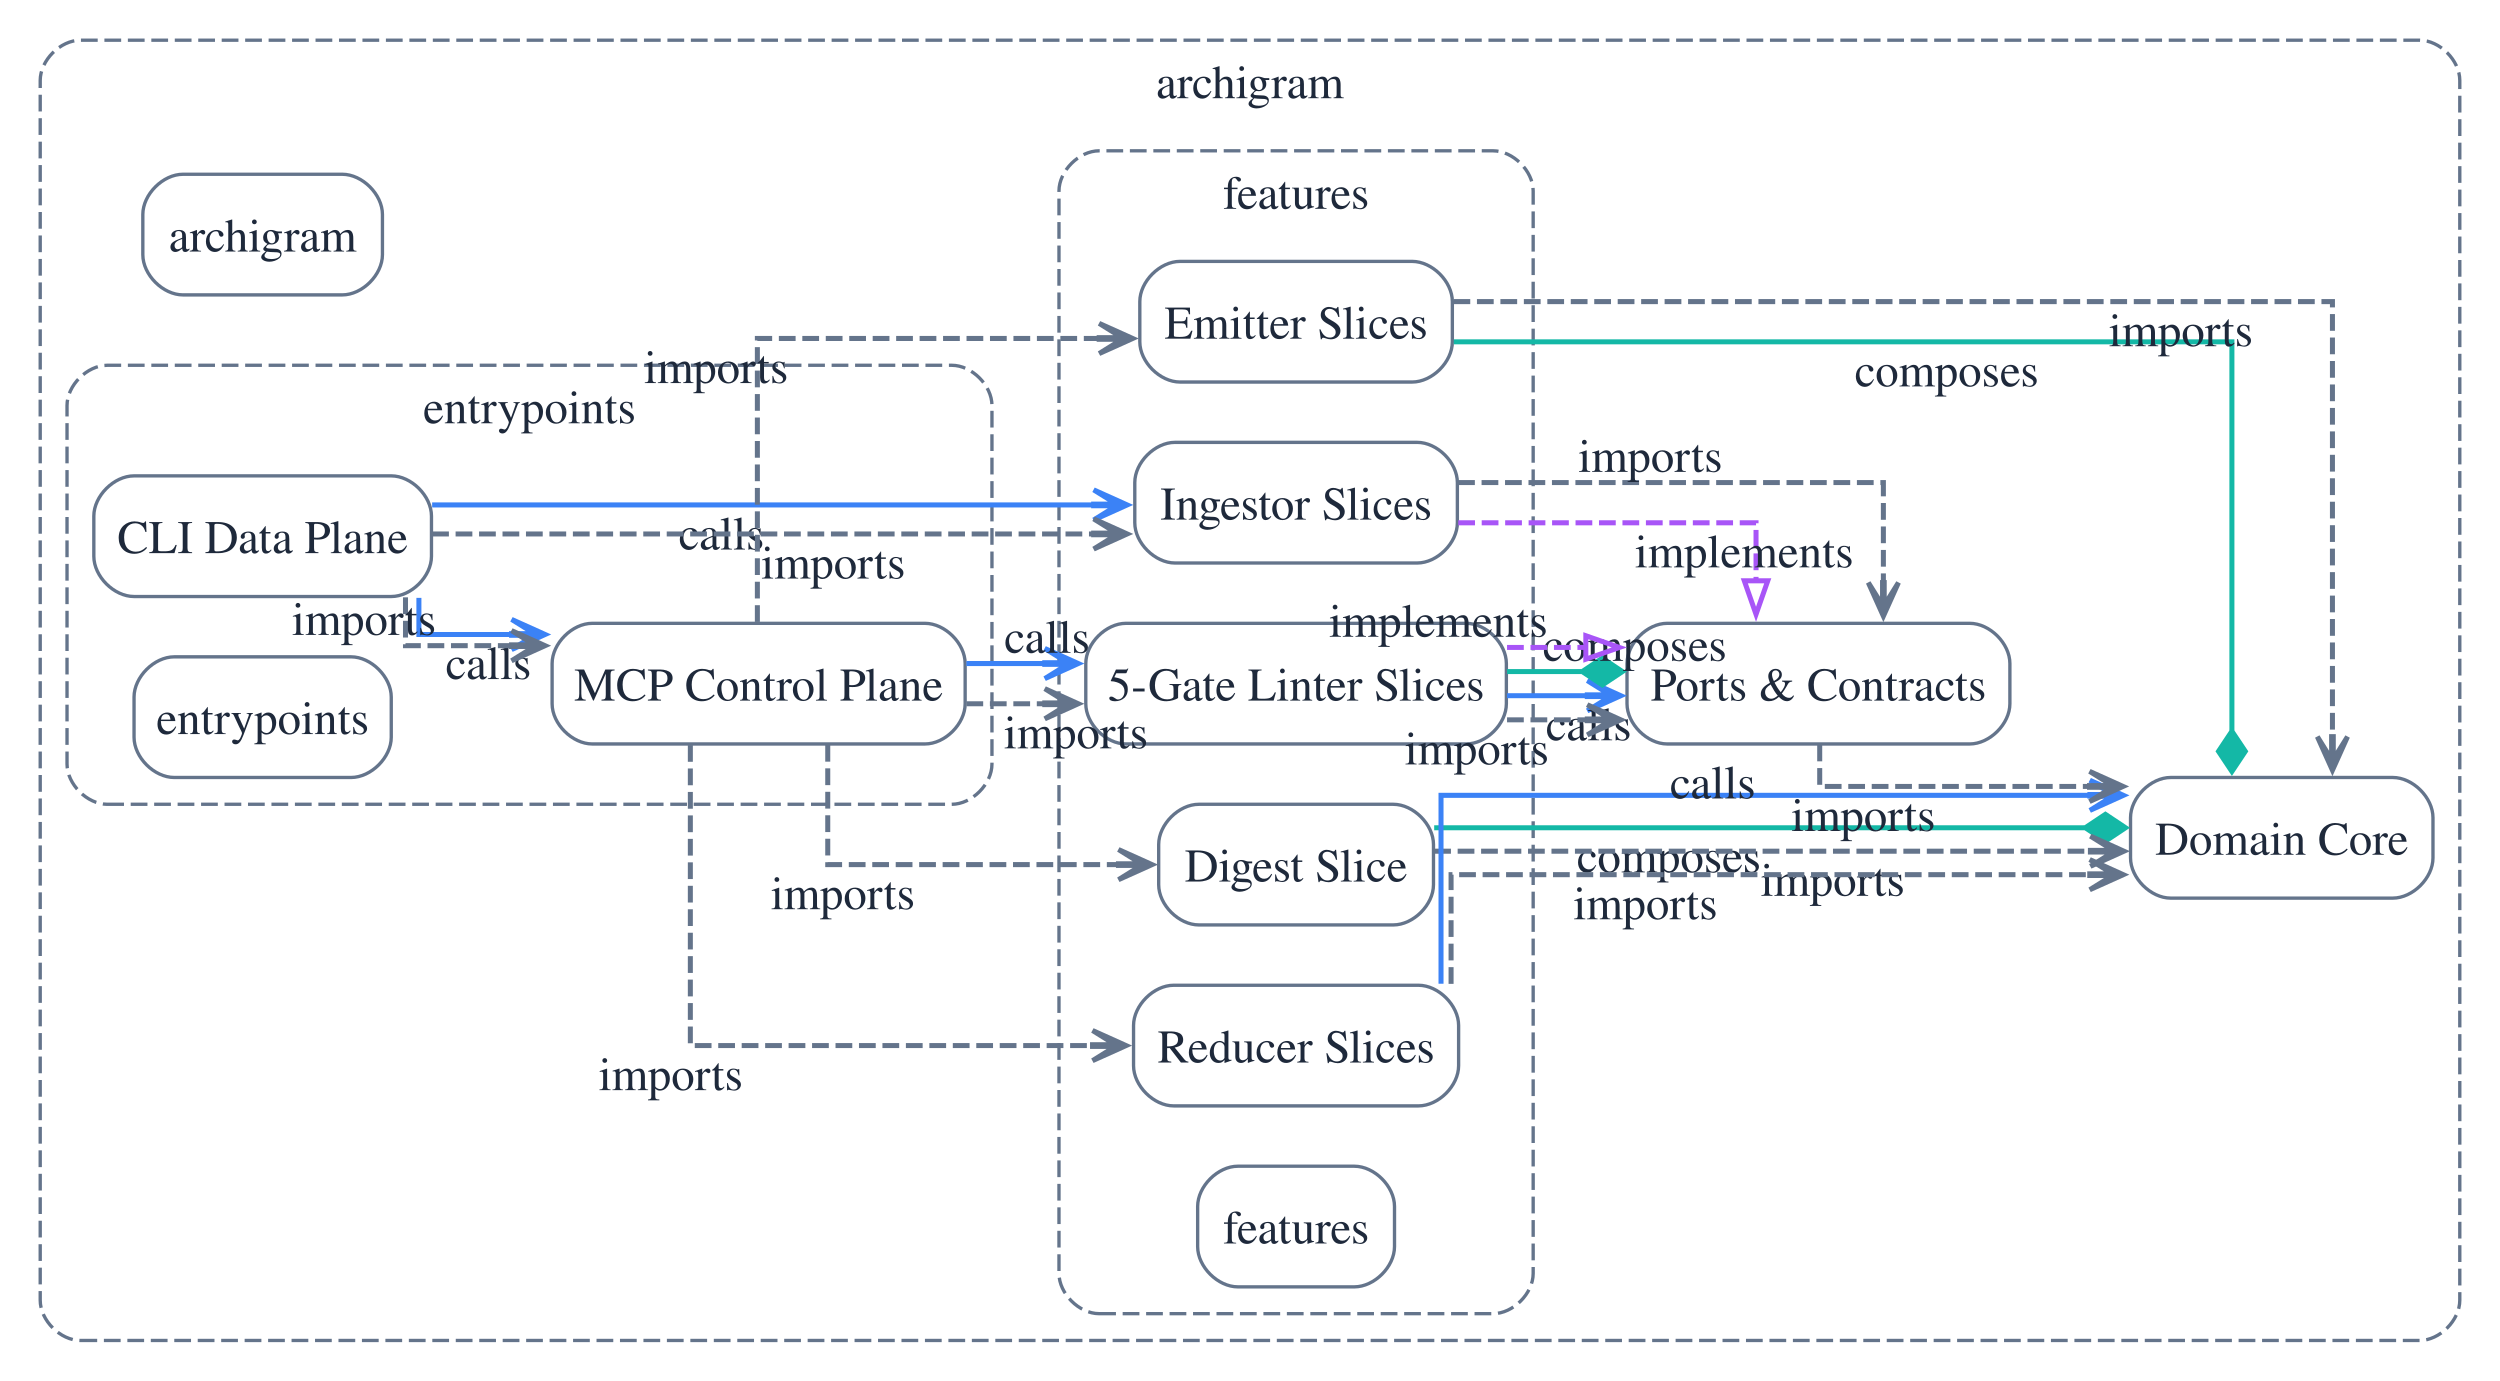
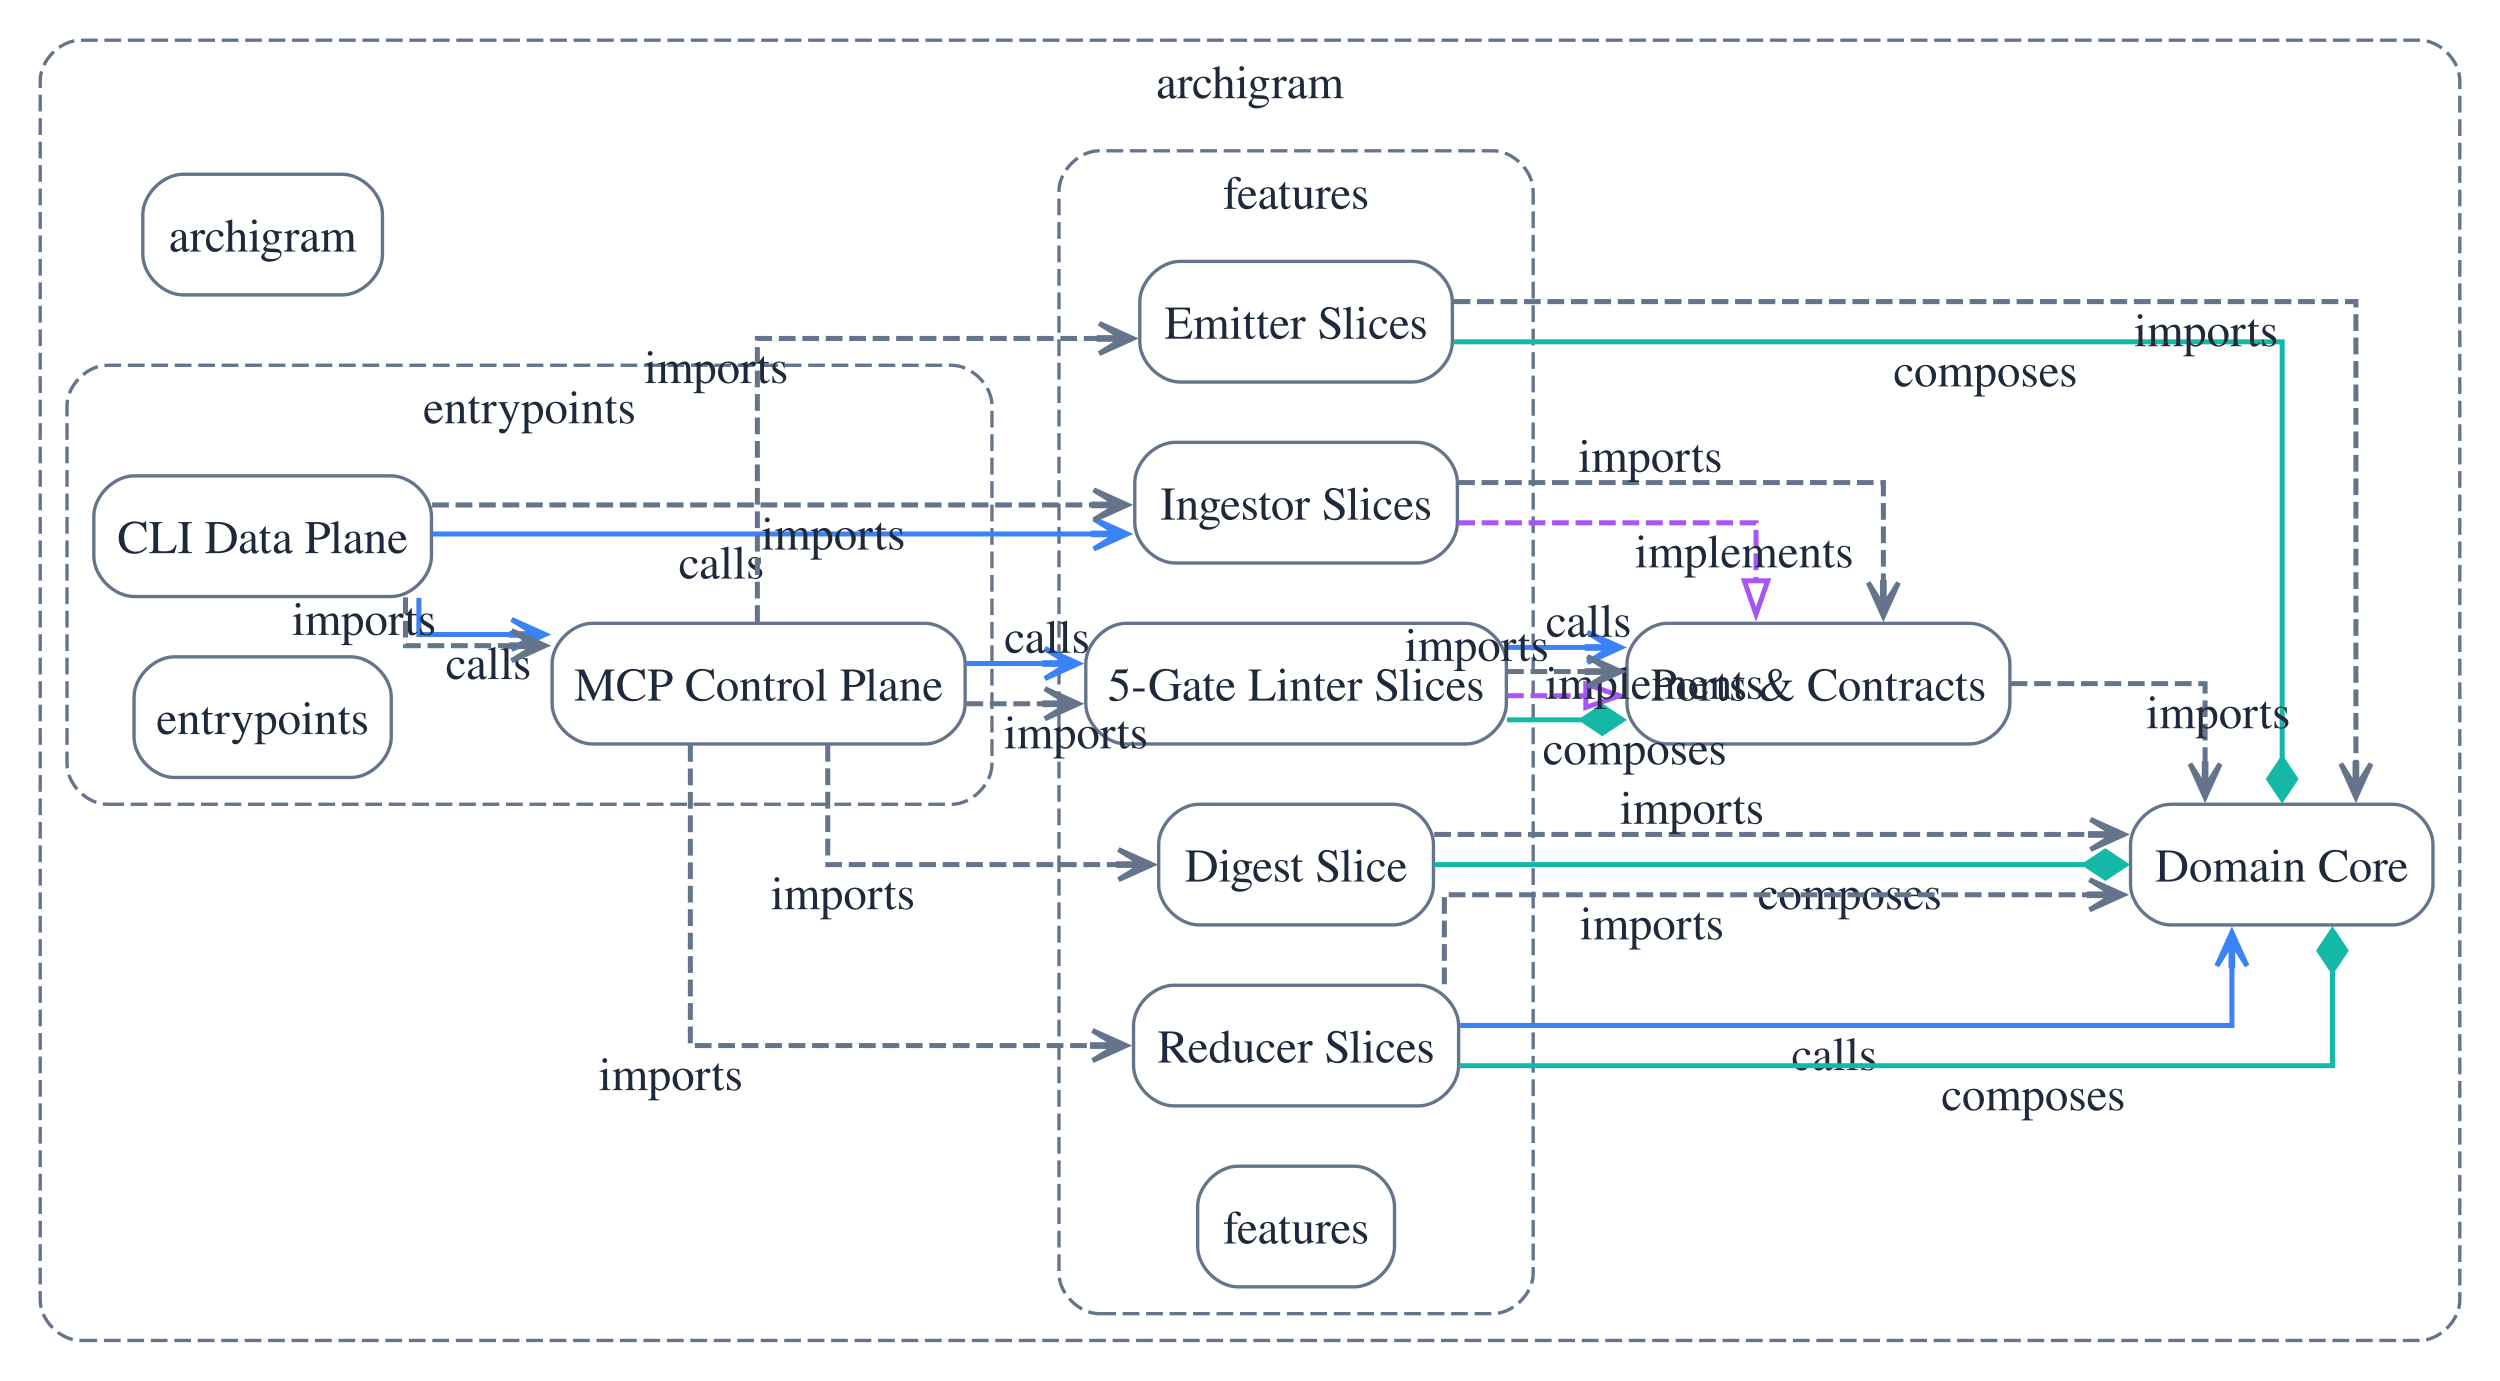
<svg xmlns="http://www.w3.org/2000/svg" width="746pt" height="412pt" viewBox="0.00 0.00 746.00 412.00">
  <g id="graph0" class="graph" transform="scale(1 1) rotate(0) translate(4 408)">
    <g id="clust1" class="cluster">
      <path fill="none" stroke="#64748b" stroke-dasharray="5,2" d="M20,-8C20,-8 718,-8 718,-8 724,-8 730,-14 730,-20 730,-20 730,-384 730,-384 730,-390 724,-396 718,-396 718,-396 20,-396 20,-396 14,-396 8,-390 8,-384 8,-384 8,-20 8,-20 8,-14 14,-8 20,-8" />
      <text xml:space="preserve" text-anchor="middle" x="369" y="-378.7" font-family="Times,serif" font-size="14.00" fill="#64748b">archigram</text>
    </g>
    <g id="clust2" class="cluster">
      <path fill="none" stroke="#64748b" stroke-dasharray="5,2" d="M28,-168C28,-168 280,-168 280,-168 286,-168 292,-174 292,-180 292,-180 292,-287 292,-287 292,-293 286,-299 280,-299 280,-299 28,-299 28,-299 22,-299 16,-293 16,-287 16,-287 16,-180 16,-180 16,-174 22,-168 28,-168" />
      <text xml:space="preserve" text-anchor="middle" x="154" y="-281.7" font-family="Times,serif" font-size="14.00" fill="#64748b">entrypoints</text>
    </g>
    <g id="clust3" class="cluster">
      <path fill="none" stroke="#64748b" stroke-dasharray="5,2" d="M324,-16C324,-16 441.5,-16 441.5,-16 447.5,-16 453.5,-22 453.5,-28 453.5,-28 453.5,-351 453.5,-351 453.5,-357 447.5,-363 441.5,-363 441.5,-363 324,-363 324,-363 318,-363 312,-357 312,-351 312,-351 312,-28 312,-28 312,-22 318,-16 324,-16" />
      <text xml:space="preserve" text-anchor="middle" x="382.75" y="-345.7" font-family="Times,serif" font-size="14.00" fill="#64748b">features</text>
    </g>
    <g id="node1" class="node">
      <path fill="none" stroke="#64748b" d="M98.12,-356C98.12,-356 50.62,-356 50.62,-356 44.62,-356 38.62,-350 38.62,-344 38.62,-344 38.62,-332 38.62,-332 38.62,-326 44.62,-320 50.62,-320 50.62,-320 98.12,-320 98.12,-320 104.12,-320 110.12,-326 110.12,-332 110.12,-332 110.12,-344 110.12,-344 110.12,-350 104.12,-356 98.12,-356" />
      <text xml:space="preserve" text-anchor="middle" x="74.38" y="-332.95" font-family="Times,serif" font-size="14.00" fill="#64748b">archigram</text>
    </g>
    <g id="node2" class="node">
      <path fill="none" stroke="#64748b" d="M100.75,-212C100.75,-212 48,-212 48,-212 42,-212 36,-206 36,-200 36,-200 36,-188 36,-188 36,-182 42,-176 48,-176 48,-176 100.75,-176 100.75,-176 106.75,-176 112.75,-182 112.75,-188 112.75,-188 112.75,-200 112.75,-200 112.75,-206 106.75,-212 100.75,-212" />
      <text xml:space="preserve" text-anchor="middle" x="74.38" y="-188.95" font-family="Times,serif" font-size="14.00" fill="#64748b">entrypoints</text>
    </g>
    <g id="node3" class="node">
      <path fill="none" stroke="#64748b" d="M112.75,-266C112.75,-266 36,-266 36,-266 30,-266 24,-260 24,-254 24,-254 24,-242 24,-242 24,-236 30,-230 36,-230 36,-230 112.75,-230 112.75,-230 118.75,-230 124.75,-236 124.75,-242 124.75,-242 124.75,-254 124.75,-254 124.75,-260 118.75,-266 112.75,-266" />
      <text xml:space="preserve" text-anchor="middle" x="74.38" y="-242.95" font-family="Times,serif" font-size="14.00" fill="#64748b">CLI Data Plane</text>
    </g>
    <g id="node4" class="node">
      <path fill="none" stroke="#64748b" d="M272,-222C272,-222 172.75,-222 172.75,-222 166.75,-222 160.75,-216 160.75,-210 160.75,-210 160.75,-198 160.75,-198 160.75,-192 166.75,-186 172.75,-186 172.75,-186 272,-186 272,-186 278,-186 284,-192 284,-198 284,-198 284,-210 284,-210 284,-216 278,-222 272,-222" />
      <text xml:space="preserve" text-anchor="middle" x="222.38" y="-198.95" font-family="Times,serif" font-size="14.00" fill="#64748b">MCP Control Plane</text>
    </g>
    <g id="edge3" class="edge">
      <path fill="none" stroke="#3b82f6" stroke-width="1.5" d="M121,-229.59C121,-223.7 121,-218.67 121,-218.67 121,-218.67 148.66,-218.67 148.66,-218.67" />
      <polygon fill="#3b82f6" stroke="#3b82f6" stroke-width="1.5" points="158.66,-218.67 148.66,-223.17 155.48,-218.92 148.66,-218.92 148.66,-218.67 148.66,-218.42 155.48,-218.42 148.66,-214.17 158.66,-218.67" />
      <text xml:space="preserve" text-anchor="middle" x="141.74" y="-205.37" font-family="Times,serif" font-size="14.00" fill="#64748b">calls</text>
    </g>
    <g id="edge4" class="edge">
      <path fill="none" stroke="#64748b" stroke-width="1.5" stroke-dasharray="5,2" d="M117,-229.76C117,-222.27 117,-215.33 117,-215.33 117,-215.33 148.64,-215.33 148.64,-215.33" />
      <polygon fill="#64748b" stroke="#64748b" stroke-width="1.5" points="158.64,-215.33 148.64,-219.83 155.47,-215.58 148.64,-215.58 148.64,-215.33 148.64,-215.08 155.47,-215.08 148.64,-210.83 158.64,-215.33" />
      <text xml:space="preserve" text-anchor="middle" x="104.61" y="-218.53" font-family="Times,serif" font-size="14.00" fill="#64748b">imports</text>
    </g>
    <g id="node8" class="node">
      <path fill="none" stroke="#64748b" d="M418.88,-276C418.88,-276 346.62,-276 346.62,-276 340.62,-276 334.62,-270 334.62,-264 334.62,-264 334.62,-252 334.62,-252 334.62,-246 340.62,-240 346.62,-240 346.62,-240 418.88,-240 418.88,-240 424.88,-240 430.88,-246 430.88,-252 430.88,-252 430.88,-264 430.88,-264 430.88,-270 424.88,-276 418.88,-276" />
      <text xml:space="preserve" text-anchor="middle" x="382.75" y="-252.95" font-family="Times,serif" font-size="14.00" fill="#64748b">Ingestor Slices</text>
    </g>
    <g id="edge1" class="edge">
-       <path fill="none" stroke="#3b82f6" stroke-width="1.5" d="M124.95,-257.33C124.95,-257.33 322.35,-257.33 322.35,-257.33" />
-       <polygon fill="#3b82f6" stroke="#3b82f6" stroke-width="1.5" points="332.35,-257.33 322.35,-261.83 329.18,-257.58 322.35,-257.58 322.35,-257.33 322.35,-257.08 329.18,-257.08 322.35,-252.83 332.35,-257.33" />
-       <text xml:space="preserve" text-anchor="middle" x="211.28" y="-244.03" font-family="Times,serif" font-size="14.00" fill="#64748b">calls</text>
+       <path fill="none" stroke="#3b82f6" stroke-width="1.5" d="M124.95,-248.67C124.95,-248.67 322.35,-248.67 322.35,-248.67" />
+       <polygon fill="#3b82f6" stroke="#3b82f6" stroke-width="1.5" points="332.35,-248.67 322.35,-253.17 329.18,-248.92 322.35,-248.92 322.35,-248.67 322.35,-248.42 329.18,-248.42 322.35,-244.17 332.35,-248.67" />
+       <text xml:space="preserve" text-anchor="middle" x="211.28" y="-235.37" font-family="Times,serif" font-size="14.00" fill="#64748b">calls</text>
    </g>
    <g id="edge2" class="edge">
-       <path fill="none" stroke="#64748b" stroke-width="1.5" stroke-dasharray="5,2" d="M124.95,-248.67C124.95,-248.67 322.35,-248.67 322.35,-248.67" />
-       <polygon fill="#64748b" stroke="#64748b" stroke-width="1.5" points="332.35,-248.67 322.35,-253.17 329.18,-248.92 322.35,-248.92 322.35,-248.67 322.35,-248.42 329.18,-248.42 322.35,-244.17 332.35,-248.67" />
-       <text xml:space="preserve" text-anchor="middle" x="244.65" y="-235.37" font-family="Times,serif" font-size="14.00" fill="#64748b">imports</text>
+       <path fill="none" stroke="#64748b" stroke-width="1.5" stroke-dasharray="5,2" d="M124.95,-257.33C124.95,-257.33 322.35,-257.33 322.35,-257.33" />
+       <polygon fill="#64748b" stroke="#64748b" stroke-width="1.5" points="332.35,-257.33 322.35,-261.83 329.18,-257.58 322.35,-257.58 322.35,-257.33 322.35,-257.08 329.18,-257.08 322.35,-252.83 332.35,-257.33" />
+       <text xml:space="preserve" text-anchor="middle" x="244.65" y="-244.03" font-family="Times,serif" font-size="14.00" fill="#64748b">imports</text>
    </g>
    <g id="node6" class="node">
      <path fill="none" stroke="#64748b" d="M411.75,-168C411.75,-168 353.75,-168 353.75,-168 347.75,-168 341.75,-162 341.75,-156 341.75,-156 341.75,-144 341.75,-144 341.75,-138 347.75,-132 353.75,-132 353.75,-132 411.75,-132 411.75,-132 417.75,-132 423.75,-138 423.75,-144 423.75,-144 423.75,-156 423.75,-156 423.75,-162 417.75,-168 411.75,-168" />
      <text xml:space="preserve" text-anchor="middle" x="382.75" y="-144.95" font-family="Times,serif" font-size="14.00" fill="#64748b">Digest Slice</text>
    </g>
-     <g id="edge17" class="edge">
+     <g id="edge18" class="edge">
      <path fill="none" stroke="#64748b" stroke-width="1.5" stroke-dasharray="5,2" d="M243,-185.72C243,-170.05 243,-150 243,-150 243,-150 329.75,-150 329.75,-150" />
      <polygon fill="#64748b" stroke="#64748b" stroke-width="1.5" points="339.75,-150 329.75,-154.5 336.58,-150.25 329.75,-150.25 329.75,-150 329.75,-149.75 336.58,-149.75 329.75,-145.5 339.75,-150" />
      <text xml:space="preserve" text-anchor="middle" x="247.52" y="-136.7" font-family="Times,serif" font-size="14.00" fill="#64748b">imports</text>
    </g>
    <g id="node7" class="node">
      <path fill="none" stroke="#64748b" d="M417.38,-330C417.38,-330 348.12,-330 348.12,-330 342.12,-330 336.12,-324 336.12,-318 336.12,-318 336.12,-306 336.12,-306 336.12,-300 342.12,-294 348.12,-294 348.12,-294 417.38,-294 417.38,-294 423.38,-294 429.38,-300 429.38,-306 429.38,-306 429.38,-318 429.38,-318 429.38,-324 423.38,-330 417.38,-330" />
      <text xml:space="preserve" text-anchor="middle" x="382.75" y="-306.95" font-family="Times,serif" font-size="14.00" fill="#64748b">Emitter Slices</text>
    </g>
-     <g id="edge18" class="edge">
+     <g id="edge19" class="edge">
      <path fill="none" stroke="#64748b" stroke-width="1.5" stroke-dasharray="5,2" d="M222,-222.41C222,-252.04 222,-307 222,-307 222,-307 323.99,-307 323.99,-307" />
      <polygon fill="#64748b" stroke="#64748b" stroke-width="1.5" points="333.99,-307 323.99,-311.5 330.82,-307.25 323.99,-307.25 323.99,-307 323.99,-306.75 330.82,-306.75 323.99,-302.5 333.99,-307" />
      <text xml:space="preserve" text-anchor="middle" x="209.7" y="-293.7" font-family="Times,serif" font-size="14.00" fill="#64748b">imports</text>
    </g>
    <g id="node9" class="node">
      <path fill="none" stroke="#64748b" d="M433.5,-222C433.5,-222 332,-222 332,-222 326,-222 320,-216 320,-210 320,-210 320,-198 320,-198 320,-192 326,-186 332,-186 332,-186 433.5,-186 433.5,-186 439.5,-186 445.5,-192 445.5,-198 445.5,-198 445.5,-210 445.5,-210 445.5,-216 439.5,-222 433.5,-222" />
      <text xml:space="preserve" text-anchor="middle" x="382.75" y="-198.95" font-family="Times,serif" font-size="14.00" fill="#64748b">5-Gate Linter Slices</text>
    </g>
-     <g id="edge19" class="edge">
+     <g id="edge20" class="edge">
      <path fill="none" stroke="#3b82f6" stroke-width="1.5" d="M284.38,-210C284.38,-210 307.76,-210 307.76,-210" />
      <polygon fill="#3b82f6" stroke="#3b82f6" stroke-width="1.5" points="317.76,-210 307.76,-214.5 314.59,-210.25 307.76,-210.25 307.76,-210 307.76,-209.75 314.59,-209.75 307.76,-205.5 317.76,-210" />
      <text xml:space="preserve" text-anchor="middle" x="308.44" y="-213.2" font-family="Times,serif" font-size="14.00" fill="#64748b">calls</text>
    </g>
-     <g id="edge20" class="edge">
+     <g id="edge21" class="edge">
      <path fill="none" stroke="#64748b" stroke-width="1.5" stroke-dasharray="5,2" d="M284.38,-198C284.38,-198 307.76,-198 307.76,-198" />
      <polygon fill="#64748b" stroke="#64748b" stroke-width="1.5" points="317.76,-198 307.76,-202.5 314.59,-198.25 307.76,-198.25 307.76,-198 307.76,-197.75 314.59,-197.75 307.76,-193.5 317.76,-198" />
      <text xml:space="preserve" text-anchor="middle" x="317.07" y="-184.7" font-family="Times,serif" font-size="14.00" fill="#64748b">imports</text>
    </g>
    <g id="node10" class="node">
      <path fill="none" stroke="#64748b" d="M419.25,-114C419.25,-114 346.25,-114 346.25,-114 340.25,-114 334.25,-108 334.25,-102 334.25,-102 334.25,-90 334.25,-90 334.25,-84 340.25,-78 346.25,-78 346.25,-78 419.25,-78 419.25,-78 425.25,-78 431.25,-84 431.25,-90 431.25,-90 431.25,-102 431.25,-102 431.25,-108 425.25,-114 419.25,-114" />
      <text xml:space="preserve" text-anchor="middle" x="382.75" y="-90.95" font-family="Times,serif" font-size="14.00" fill="#64748b">Reducer Slices</text>
    </g>
-     <g id="edge21" class="edge">
+     <g id="edge22" class="edge">
      <path fill="none" stroke="#64748b" stroke-width="1.5" stroke-dasharray="5,2" d="M202,-185.68C202,-154.87 202,-96 202,-96 202,-96 322.01,-96 322.01,-96" />
      <polygon fill="#64748b" stroke="#64748b" stroke-width="1.5" points="332.01,-96 322.01,-100.5 328.84,-96.25 322.01,-96.25 322.01,-96 322.01,-95.75 328.84,-95.75 322.01,-91.5 332.01,-96" />
      <text xml:space="preserve" text-anchor="middle" x="196.16" y="-82.7" font-family="Times,serif" font-size="14.00" fill="#64748b">imports</text>
    </g>
    <g id="node5" class="node">
      <path fill="none" stroke="#64748b" d="M400.12,-60C400.12,-60 365.38,-60 365.38,-60 359.38,-60 353.38,-54 353.38,-48 353.38,-48 353.38,-36 353.38,-36 353.38,-30 359.38,-24 365.38,-24 365.38,-24 400.12,-24 400.12,-24 406.12,-24 412.12,-30 412.12,-36 412.12,-36 412.12,-48 412.12,-48 412.12,-54 406.12,-60 400.12,-60" />
      <text xml:space="preserve" text-anchor="middle" x="382.75" y="-36.95" font-family="Times,serif" font-size="14.00" fill="#64748b">features</text>
    </g>
    <g id="node11" class="node">
-       <path fill="none" stroke="#64748b" d="M710,-176C710,-176 643.75,-176 643.75,-176 637.75,-176 631.75,-170 631.75,-164 631.75,-164 631.75,-152 631.75,-152 631.75,-146 637.75,-140 643.75,-140 643.75,-140 710,-140 710,-140 716,-140 722,-146 722,-152 722,-152 722,-164 722,-164 722,-170 716,-176 710,-176" />
-       <text xml:space="preserve" text-anchor="middle" x="676.88" y="-152.95" font-family="Times,serif" font-size="14.00" fill="#64748b">Domain Core</text>
+       <path fill="none" stroke="#64748b" d="M710,-168C710,-168 643.75,-168 643.75,-168 637.75,-168 631.75,-162 631.75,-156 631.75,-156 631.75,-144 631.75,-144 631.75,-138 637.75,-132 643.75,-132 643.75,-132 710,-132 710,-132 716,-132 722,-138 722,-144 722,-144 722,-156 722,-156 722,-162 716,-168 710,-168" />
+       <text xml:space="preserve" text-anchor="middle" x="676.88" y="-144.95" font-family="Times,serif" font-size="14.00" fill="#64748b">Domain Core</text>
    </g>
    <g id="edge5" class="edge">
-       <path fill="none" stroke="#14b8a6" stroke-width="1.5" d="M423.96,-161C423.96,-161 618.03,-161 618.03,-161" />
-       <polygon fill="#14b8a6" stroke="#14b8a6" stroke-width="1.5" points="618.25,-161 624.25,-157 630.25,-161 624.25,-165 618.25,-161" />
-       <text xml:space="preserve" text-anchor="middle" x="493.99" y="-147.7" font-family="Times,serif" font-size="14.00" fill="#64748b">composes</text>
+       <path fill="none" stroke="#14b8a6" stroke-width="1.5" d="M423.96,-150C423.96,-150 618.03,-150 618.03,-150" />
+       <polygon fill="#14b8a6" stroke="#14b8a6" stroke-width="1.5" points="618.25,-150 624.25,-146 630.25,-150 624.25,-154 618.25,-150" />
+       <text xml:space="preserve" text-anchor="middle" x="547.99" y="-136.7" font-family="Times,serif" font-size="14.00" fill="#64748b">composes</text>
    </g>
    <g id="edge6" class="edge">
-       <path fill="none" stroke="#64748b" stroke-width="1.5" stroke-dasharray="5,2" d="M423.96,-154C423.96,-154 619.78,-154 619.78,-154" />
-       <polygon fill="#64748b" stroke="#64748b" stroke-width="1.5" points="629.78,-154 619.78,-158.5 626.61,-154.25 619.78,-154.25 619.78,-154 619.78,-153.75 626.61,-153.75 619.78,-149.5 629.78,-154" />
-       <text xml:space="preserve" text-anchor="middle" x="542.87" y="-140.7" font-family="Times,serif" font-size="14.00" fill="#64748b">imports</text>
+       <path fill="none" stroke="#64748b" stroke-width="1.5" stroke-dasharray="5,2" d="M423.96,-159C423.96,-159 619.78,-159 619.78,-159" />
+       <polygon fill="#64748b" stroke="#64748b" stroke-width="1.5" points="629.78,-159 619.78,-163.5 626.61,-159.25 619.78,-159.25 619.78,-159 619.78,-158.75 626.61,-158.75 619.78,-154.5 629.78,-159" />
+       <text xml:space="preserve" text-anchor="middle" x="500.87" y="-162.2" font-family="Times,serif" font-size="14.00" fill="#64748b">imports</text>
    </g>
    <g id="edge7" class="edge">
-       <path fill="none" stroke="#14b8a6" stroke-width="1.5" d="M429.81,-306C509.39,-306 662,-306 662,-306 662,-306 662,-190.02 662,-190.02" />
-       <polygon fill="#14b8a6" stroke="#14b8a6" stroke-width="1.5" points="662,-189.8 658,-183.8 662,-177.8 666,-183.8 662,-189.8" />
-       <text xml:space="preserve" text-anchor="middle" x="576.89" y="-292.7" font-family="Times,serif" font-size="14.00" fill="#64748b">composes</text>
+       <path fill="none" stroke="#14b8a6" stroke-width="1.5" d="M429.7,-306C512.77,-306 677,-306 677,-306 677,-306 677,-181.78 677,-181.78" />
+       <polygon fill="#14b8a6" stroke="#14b8a6" stroke-width="1.5" points="677,-181.55 673,-175.55 677,-169.55 681,-175.55 677,-181.55" />
+       <text xml:space="preserve" text-anchor="middle" x="588.46" y="-292.7" font-family="Times,serif" font-size="14.00" fill="#64748b">composes</text>
    </g>
    <g id="edge8" class="edge">
-       <path fill="none" stroke="#64748b" stroke-width="1.5" stroke-dasharray="5,2" d="M429.72,-318C516.23,-318 692,-318 692,-318 692,-318 692,-188.18 692,-188.18" />
-       <polygon fill="#64748b" stroke="#64748b" stroke-width="1.5" points="692,-178.18 696.5,-188.18 692.25,-181.35 692.25,-188.18 692,-188.18 691.75,-188.18 691.75,-181.35 687.5,-188.18 692,-178.18" />
-       <text xml:space="preserve" text-anchor="middle" x="646.77" y="-304.7" font-family="Times,serif" font-size="14.00" fill="#64748b">imports</text>
+       <path fill="none" stroke="#64748b" stroke-width="1.5" stroke-dasharray="5,2" d="M429.75,-318C517.85,-318 699,-318 699,-318 699,-318 699,-180.13 699,-180.13" />
+       <polygon fill="#64748b" stroke="#64748b" stroke-width="1.5" points="699,-170.13 703.5,-180.13 699.25,-173.3 699.25,-180.13 699,-180.13 698.75,-180.13 698.75,-173.3 694.5,-180.13 699,-170.13" />
+       <text xml:space="preserve" text-anchor="middle" x="654.31" y="-304.7" font-family="Times,serif" font-size="14.00" fill="#64748b">imports</text>
    </g>
    <g id="node12" class="node">
      <path fill="none" stroke="#64748b" d="M583.75,-222C583.75,-222 493.5,-222 493.5,-222 487.5,-222 481.5,-216 481.5,-210 481.5,-210 481.5,-198 481.5,-198 481.5,-192 487.5,-186 493.5,-186 493.5,-186 583.75,-186 583.75,-186 589.75,-186 595.75,-192 595.75,-198 595.75,-198 595.75,-210 595.75,-210 595.75,-216 589.75,-222 583.75,-222" />
      <text xml:space="preserve" text-anchor="middle" x="538.62" y="-198.95" font-family="Times,serif" font-size="14.00" fill="#64748b">Ports &amp; Contracts</text>
    </g>
    <g id="edge9" class="edge">
      <path fill="none" stroke="#a855f7" stroke-width="1.5" stroke-dasharray="5,2" d="M431.14,-252C470.65,-252 520,-252 520,-252 520,-252 520,-234.69 520,-234.69" />
      <polygon fill="none" stroke="#a855f7" stroke-width="1.5" points="523.5,-234.69 520,-224.69 516.5,-234.69 523.5,-234.69" />
      <text xml:space="preserve" text-anchor="middle" x="516.47" y="-238.7" font-family="Times,serif" font-size="14.00" fill="#64748b">implements</text>
    </g>
    <g id="edge10" class="edge">
      <path fill="none" stroke="#64748b" stroke-width="1.5" stroke-dasharray="5,2" d="M431.1,-264C482.97,-264 558,-264 558,-264 558,-264 558,-234.16 558,-234.16" />
      <polygon fill="#64748b" stroke="#64748b" stroke-width="1.5" points="558,-224.16 562.5,-234.16 558.25,-227.33 558.25,-234.16 558,-234.16 557.75,-234.16 557.75,-227.33 553.5,-234.16 558,-224.16" />
      <text xml:space="preserve" text-anchor="middle" x="488.47" y="-267.2" font-family="Times,serif" font-size="14.00" fill="#64748b">imports</text>
    </g>
    <g id="edge11" class="edge">
-       <path fill="none" stroke="#3b82f6" stroke-width="1.5" d="M445.7,-200.4C445.7,-200.4 469.65,-200.4 469.65,-200.4" />
-       <polygon fill="#3b82f6" stroke="#3b82f6" stroke-width="1.5" points="479.65,-200.4 469.65,-204.9 476.48,-200.65 469.65,-200.65 469.65,-200.4 469.65,-200.15 476.48,-200.15 469.65,-195.9 479.65,-200.4" />
-       <text xml:space="preserve" text-anchor="middle" x="470.05" y="-187.1" font-family="Times,serif" font-size="14.00" fill="#64748b">calls</text>
+       <path fill="none" stroke="#3b82f6" stroke-width="1.5" d="M445.7,-214.8C445.7,-214.8 469.65,-214.8 469.65,-214.8" />
+       <polygon fill="#3b82f6" stroke="#3b82f6" stroke-width="1.5" points="479.65,-214.8 469.65,-219.3 476.48,-215.05 469.65,-215.05 469.65,-214.8 469.65,-214.55 476.48,-214.55 469.65,-210.3 479.65,-214.8" />
+       <text xml:space="preserve" text-anchor="middle" x="470.05" y="-218" font-family="Times,serif" font-size="14.00" fill="#64748b">calls</text>
    </g>
    <g id="edge12" class="edge">
-       <path fill="none" stroke="#14b8a6" stroke-width="1.5" d="M445.7,-207.6C445.7,-207.6 467.9,-207.6 467.9,-207.6" />
-       <polygon fill="#14b8a6" stroke="#14b8a6" stroke-width="1.5" points="468.13,-207.6 474.13,-203.6 480.13,-207.6 474.13,-211.6 468.13,-207.6" />
-       <text xml:space="preserve" text-anchor="middle" x="483.8" y="-210.8" font-family="Times,serif" font-size="14.00" fill="#64748b">composes</text>
+       <path fill="none" stroke="#14b8a6" stroke-width="1.5" d="M445.7,-193.2C445.7,-193.2 467.9,-193.2 467.9,-193.2" />
+       <polygon fill="#14b8a6" stroke="#14b8a6" stroke-width="1.5" points="468.13,-193.2 474.13,-189.2 480.13,-193.2 474.13,-197.2 468.13,-193.2" />
+       <text xml:space="preserve" text-anchor="middle" x="483.8" y="-179.9" font-family="Times,serif" font-size="14.00" fill="#64748b">composes</text>
    </g>
    <g id="edge13" class="edge">
-       <path fill="none" stroke="#a855f7" stroke-width="1.5" stroke-dasharray="5,2" d="M445.7,-214.8C445.7,-214.8 469.21,-214.8 469.21,-214.8" />
-       <polygon fill="none" stroke="#a855f7" stroke-width="1.5" points="469.21,-218.3 479.21,-214.8 469.21,-211.3 469.21,-218.3" />
-       <text xml:space="preserve" text-anchor="middle" x="425.2" y="-218" font-family="Times,serif" font-size="14.00" fill="#64748b">implements</text>
+       <path fill="none" stroke="#a855f7" stroke-width="1.5" stroke-dasharray="5,2" d="M445.7,-200.4C445.7,-200.4 469.21,-200.4 469.21,-200.4" />
+       <polygon fill="none" stroke="#a855f7" stroke-width="1.5" points="469.21,-203.9 479.21,-200.4 469.21,-196.9 469.21,-203.9" />
+       <text xml:space="preserve" text-anchor="middle" x="489.7" y="-199.47" font-family="Times,serif" font-size="14.00" fill="#64748b">implements</text>
    </g>
    <g id="edge14" class="edge">
-       <path fill="none" stroke="#64748b" stroke-width="1.5" stroke-dasharray="5,2" d="M445.7,-193.2C445.7,-193.2 469.65,-193.2 469.65,-193.2" />
-       <polygon fill="#64748b" stroke="#64748b" stroke-width="1.5" points="479.65,-193.2 469.65,-197.7 476.48,-193.45 469.65,-193.45 469.65,-193.2 469.65,-192.95 476.48,-192.95 469.65,-188.7 479.65,-193.2" />
-       <text xml:space="preserve" text-anchor="middle" x="436.68" y="-179.9" font-family="Times,serif" font-size="14.00" fill="#64748b">imports</text>
+       <path fill="none" stroke="#64748b" stroke-width="1.5" stroke-dasharray="5,2" d="M445.7,-207.6C445.7,-207.6 469.65,-207.6 469.65,-207.6" />
+       <polygon fill="#64748b" stroke="#64748b" stroke-width="1.5" points="479.65,-207.6 469.65,-212.1 476.48,-207.85 469.65,-207.85 469.65,-207.6 469.65,-207.35 476.48,-207.35 469.65,-203.1 479.65,-207.6" />
+       <text xml:space="preserve" text-anchor="middle" x="436.68" y="-210.8" font-family="Times,serif" font-size="14.00" fill="#64748b">imports</text>
    </g>
    <g id="edge15" class="edge">
-       <path fill="none" stroke="#3b82f6" stroke-width="1.5" d="M426,-114.46C426,-136.57 426,-170.67 426,-170.67 426,-170.67 619.62,-170.67 619.62,-170.67" />
-       <polygon fill="#3b82f6" stroke="#3b82f6" stroke-width="1.5" points="629.62,-170.67 619.62,-175.17 626.44,-170.92 619.62,-170.92 619.62,-170.67 619.62,-170.42 626.44,-170.42 619.62,-166.17 629.62,-170.67" />
-       <text xml:space="preserve" text-anchor="middle" x="507.08" y="-169.74" font-family="Times,serif" font-size="14.00" fill="#64748b">calls</text>
+       <path fill="none" stroke="#3b82f6" stroke-width="1.5" d="M431.71,-102C511.8,-102 662,-102 662,-102 662,-102 662,-119.75 662,-119.75" />
+       <polygon fill="#3b82f6" stroke="#3b82f6" stroke-width="1.5" points="662,-129.75 657.5,-119.75 661.75,-126.58 661.75,-119.75 662,-119.75 662.25,-119.75 662.25,-126.58 666.5,-119.75 662,-129.75" />
+       <text xml:space="preserve" text-anchor="middle" x="543.36" y="-88.7" font-family="Times,serif" font-size="14.00" fill="#64748b">calls</text>
    </g>
    <g id="edge16" class="edge">
-       <path fill="none" stroke="#64748b" stroke-width="1.5" stroke-dasharray="5,2" d="M429,-114.41C429,-129.02 429,-147 429,-147 429,-147 619.58,-147 619.58,-147" />
-       <polygon fill="#64748b" stroke="#64748b" stroke-width="1.5" points="629.58,-147 619.58,-151.5 626.41,-147.25 619.58,-147.25 619.58,-147 619.58,-146.75 626.41,-146.75 619.58,-142.5 629.58,-147" />
-       <text xml:space="preserve" text-anchor="middle" x="487" y="-133.7" font-family="Times,serif" font-size="14.00" fill="#64748b">imports</text>
+       <path fill="none" stroke="#14b8a6" stroke-width="1.5" d="M431.41,-90C518.5,-90 692,-90 692,-90 692,-90 692,-118.09 692,-118.09" />
+       <polygon fill="#14b8a6" stroke="#14b8a6" stroke-width="1.5" points="692,-118.32 696,-124.32 692,-130.32 688,-124.32 692,-118.32" />
+       <text xml:space="preserve" text-anchor="middle" x="602.75" y="-76.7" font-family="Times,serif" font-size="14.00" fill="#64748b">composes</text>
    </g>
-     <g id="edge22" class="edge">
-       <path fill="none" stroke="#64748b" stroke-width="1.5" stroke-dasharray="5,2" d="M539,-185.81C539,-179.2 539,-173.33 539,-173.33 539,-173.33 619.52,-173.33 619.52,-173.33" />
-       <polygon fill="#64748b" stroke="#64748b" stroke-width="1.5" points="629.52,-173.33 619.52,-177.83 626.35,-173.58 619.52,-173.58 619.52,-173.33 619.52,-173.08 626.35,-173.08 619.52,-168.83 629.52,-173.33" />
-       <text xml:space="preserve" text-anchor="middle" x="552.02" y="-160.03" font-family="Times,serif" font-size="14.00" fill="#64748b">imports</text>
+     <g id="edge17" class="edge">
+       <path fill="none" stroke="#64748b" stroke-width="1.5" stroke-dasharray="5,2" d="M427,-114.3C427,-126.76 427,-141 427,-141 427,-141 619.51,-141 619.51,-141" />
+       <polygon fill="#64748b" stroke="#64748b" stroke-width="1.5" points="629.51,-141 619.51,-145.5 626.33,-141.25 619.51,-141.25 619.51,-141 619.51,-140.75 626.33,-140.75 619.51,-136.5 629.51,-141" />
+       <text xml:space="preserve" text-anchor="middle" x="488.91" y="-127.7" font-family="Times,serif" font-size="14.00" fill="#64748b">imports</text>
+     </g>
+     <g id="edge23" class="edge">
+       <path fill="none" stroke="#64748b" stroke-width="1.5" stroke-dasharray="5,2" d="M595.97,-204C624.93,-204 654,-204 654,-204 654,-204 654,-180.11 654,-180.11" />
+       <polygon fill="#64748b" stroke="#64748b" stroke-width="1.5" points="654,-170.11 658.5,-180.11 654.25,-173.28 654.25,-180.11 654,-180.11 653.75,-180.11 653.75,-173.28 649.5,-180.11 654,-170.11" />
+       <text xml:space="preserve" text-anchor="middle" x="657.93" y="-190.7" font-family="Times,serif" font-size="14.00" fill="#64748b">imports</text>
    </g>
  </g>
  <style type="text/css">
text{fill:#1e293b;}
@media (prefers-color-scheme:dark){text{fill:#e2e8f0;}}
</style>
</svg>
